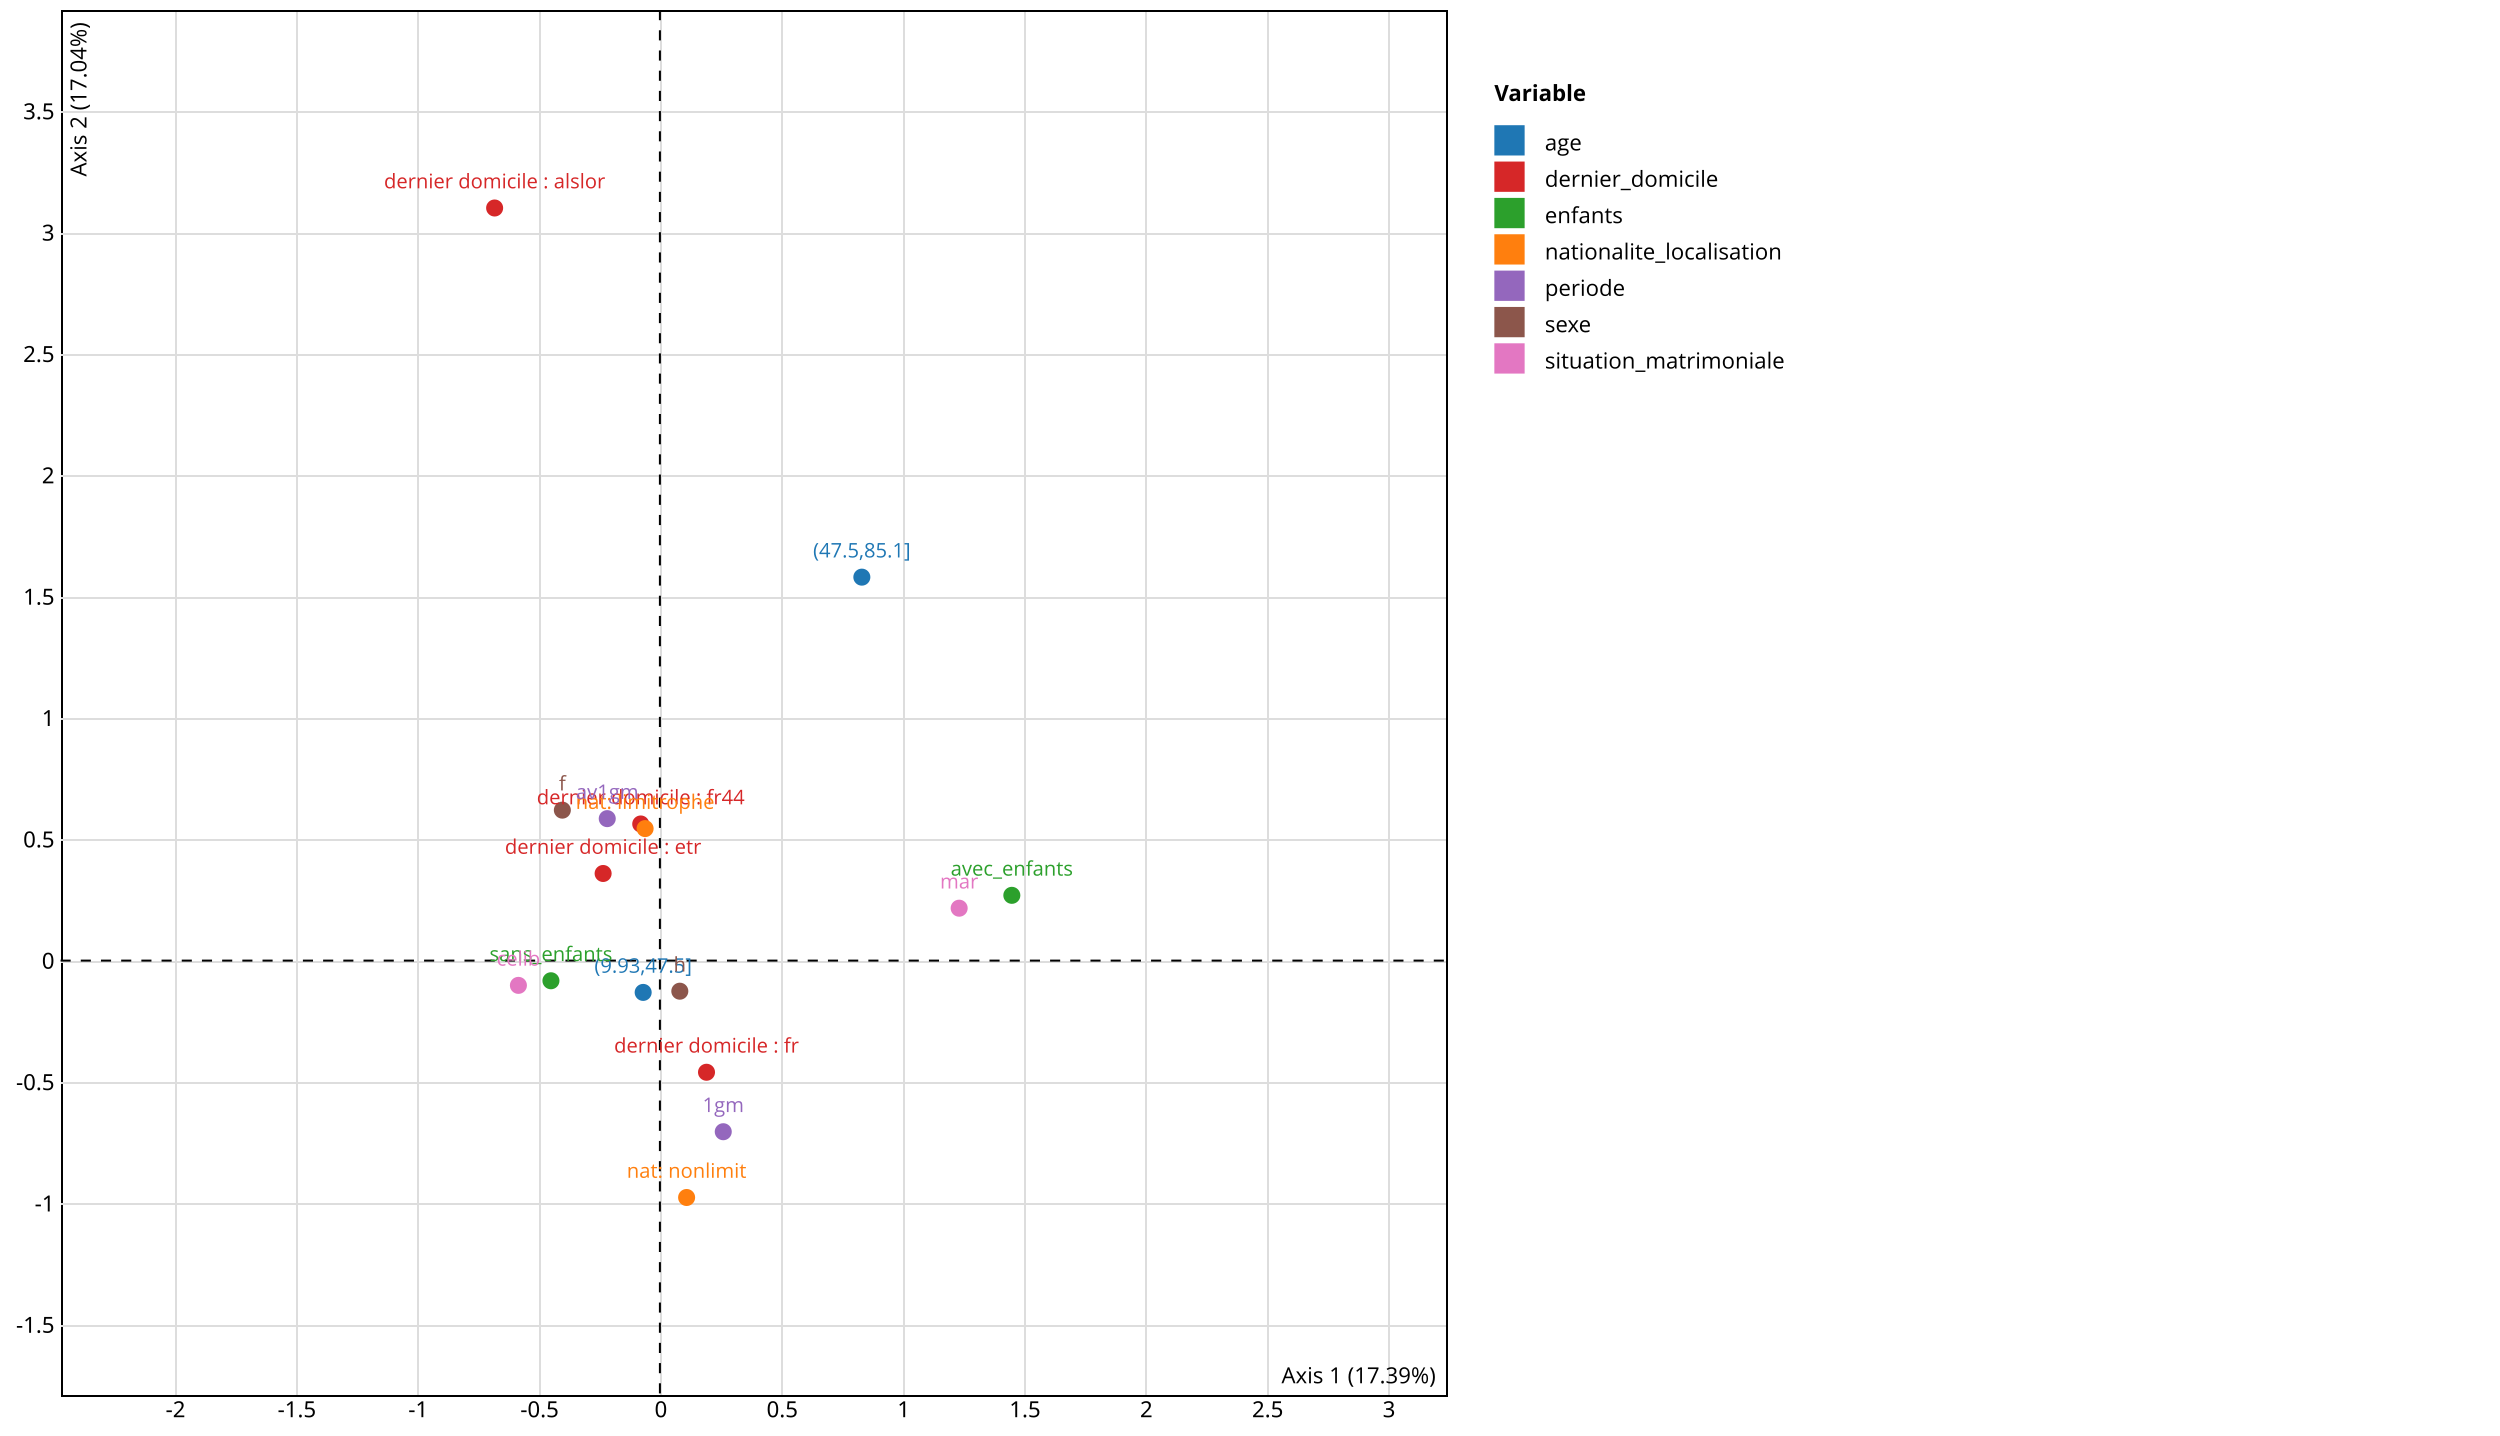
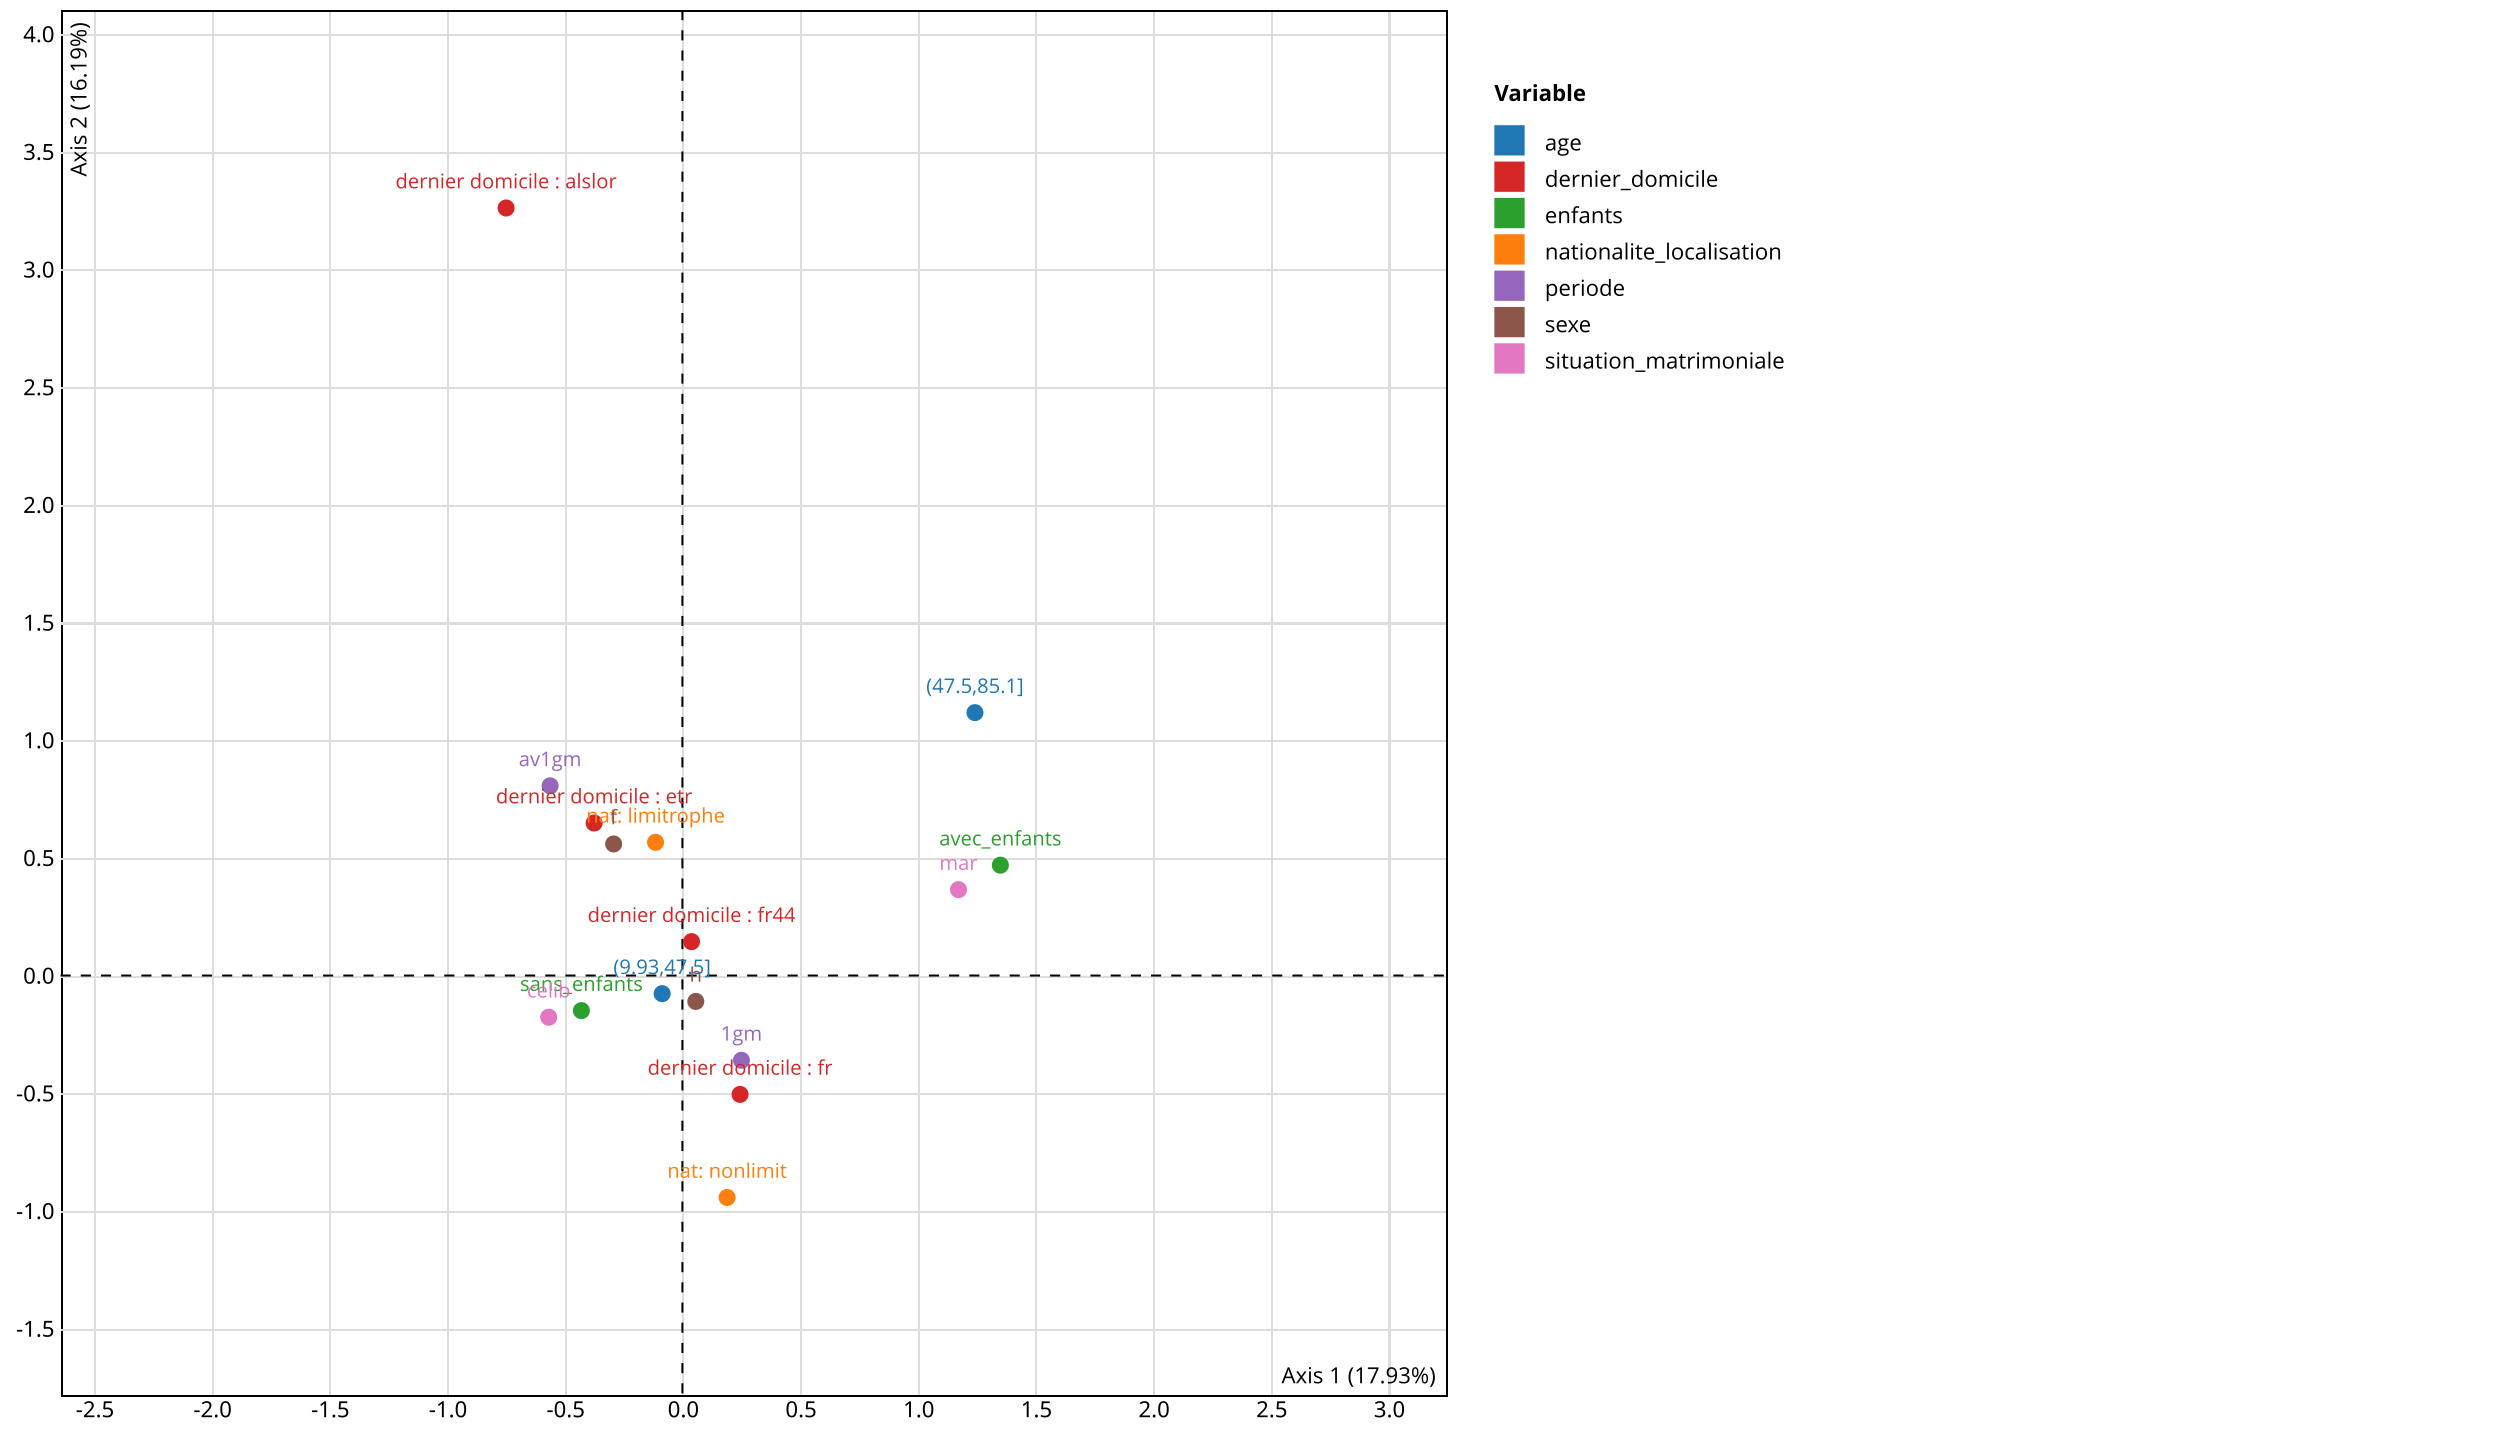
<svg xmlns="http://www.w3.org/2000/svg" width="1238" height="711" class="scatterD3" id="scatterD3-svg-explor_var" version="1.1">
  <style>.scatterD3 {font: 11px Open Sans, Droid Sans, Helvetica, Verdana, sans-serif;}.scatterD3 .axis line, .axis path { stroke: #000; fill: none; shape-rendering: CrispEdges;} .scatterD3 .axis .tick line { stroke: #ddd;} .scatterD3 .axis text { fill: #000; }</style>
-   <g class="root" transform="translate(30,5)">
+   <g class="root" transform="translate(30,5)" width="686" height="686">
    <rect class="viewport" width="686" height="686" style="fill: rgb(255, 255, 255);" />
    <g class="x axis" transform="translate(0,686)" fill="none" font-size="10" font-family="sans-serif" text-anchor="middle" style="font-size: 100%;">
      <path class="domain" stroke="currentColor" d="M0.5,-686V0.5H686.5V-686" />
-       <g class="tick" opacity="1" transform="translate(56.9155,0)">
-         <line stroke="currentColor" y2="-686" />
-         <text fill="currentColor" y="3" dy="0.71em">-2</text>
-       </g>
-       <g class="tick" opacity="1" transform="translate(117.0087,0)">
+       <g class="tick" opacity="1" transform="translate(17.02759,0)">
+         <line stroke="currentColor" y2="-686" />
+         <text fill="currentColor" y="3" dy="0.71em">-2.5</text>
+       </g>
+       <g class="tick" opacity="1" transform="translate(75.30542,0)">
+         <line stroke="currentColor" y2="-686" />
+         <text fill="currentColor" y="3" dy="0.71em">-2.0</text>
+       </g>
+       <g class="tick" opacity="1" transform="translate(133.5833,0)">
        <line stroke="currentColor" y2="-686" />
        <text fill="currentColor" y="3" dy="0.71em">-1.5</text>
      </g>
-       <g class="tick" opacity="1" transform="translate(177.1019,0)">
-         <line stroke="currentColor" y2="-686" />
-         <text fill="currentColor" y="3" dy="0.71em">-1</text>
-       </g>
-       <g class="tick" opacity="1" transform="translate(237.1951,0)">
+       <g class="tick" opacity="1" transform="translate(191.8611,0)">
+         <line stroke="currentColor" y2="-686" />
+         <text fill="currentColor" y="3" dy="0.71em">-1.0</text>
+       </g>
+       <g class="tick" opacity="1" transform="translate(250.1389,0)">
        <line stroke="currentColor" y2="-686" />
        <text fill="currentColor" y="3" dy="0.71em">-0.5</text>
      </g>
-       <g class="tick" opacity="1" transform="translate(297.2883,0)">
-         <line stroke="currentColor" y2="-686" />
-         <text fill="currentColor" y="3" dy="0.71em">0</text>
-       </g>
-       <g class="tick" opacity="1" transform="translate(357.3815,0)">
+       <g class="tick" opacity="1" transform="translate(308.4167,0)">
+         <line stroke="currentColor" y2="-686" />
+         <text fill="currentColor" y="3" dy="0.71em">0.0</text>
+       </g>
+       <g class="tick" opacity="1" transform="translate(366.6946,0)">
        <line stroke="currentColor" y2="-686" />
        <text fill="currentColor" y="3" dy="0.71em">0.5</text>
      </g>
-       <g class="tick" opacity="1" transform="translate(417.4747,0)">
-         <line stroke="currentColor" y2="-686" />
-         <text fill="currentColor" y="3" dy="0.71em">1</text>
-       </g>
-       <g class="tick" opacity="1" transform="translate(477.5679,0)">
+       <g class="tick" opacity="1" transform="translate(424.9724,0)">
+         <line stroke="currentColor" y2="-686" />
+         <text fill="currentColor" y="3" dy="0.71em">1.0</text>
+       </g>
+       <g class="tick" opacity="1" transform="translate(483.2502,0)">
        <line stroke="currentColor" y2="-686" />
        <text fill="currentColor" y="3" dy="0.71em">1.5</text>
      </g>
-       <g class="tick" opacity="1" transform="translate(537.6611,0)">
-         <line stroke="currentColor" y2="-686" />
-         <text fill="currentColor" y="3" dy="0.71em">2</text>
-       </g>
-       <g class="tick" opacity="1" transform="translate(597.7544,0)">
+       <g class="tick" opacity="1" transform="translate(541.5281,0)">
+         <line stroke="currentColor" y2="-686" />
+         <text fill="currentColor" y="3" dy="0.71em">2.0</text>
+       </g>
+       <g class="tick" opacity="1" transform="translate(599.8059,0)">
        <line stroke="currentColor" y2="-686" />
        <text fill="currentColor" y="3" dy="0.71em">2.5</text>
      </g>
-       <g class="tick" opacity="1" transform="translate(657.8476,0)">
-         <line stroke="currentColor" y2="-686" />
-         <text fill="currentColor" y="3" dy="0.71em">3</text>
+       <g class="tick" opacity="1" transform="translate(658.0837,0)">
+         <line stroke="currentColor" y2="-686" />
+         <text fill="currentColor" y="3" dy="0.71em">3.0</text>
      </g>
    </g>
    <g class="y axis" fill="none" font-size="10" font-family="sans-serif" text-anchor="end" style="font-size: 100%;">
      <path class="domain" stroke="currentColor" d="M686,686.5H0.5V0.5H686" />
-       <g class="tick" opacity="1" transform="translate(0,651.4777)">
+       <g class="tick" opacity="1" transform="translate(0,653.4215)">
        <line stroke="currentColor" x2="686" />
        <text fill="currentColor" x="-3" dy="0.32em">-1.5</text>
      </g>
-       <g class="tick" opacity="1" transform="translate(0,591.3845)">
-         <line stroke="currentColor" x2="686" />
-         <text fill="currentColor" x="-3" dy="0.32em">-1</text>
-       </g>
-       <g class="tick" opacity="1" transform="translate(0,531.2913)">
+       <g class="tick" opacity="1" transform="translate(0,595.1437)">
+         <line stroke="currentColor" x2="686" />
+         <text fill="currentColor" x="-3" dy="0.32em">-1.0</text>
+       </g>
+       <g class="tick" opacity="1" transform="translate(0,536.8658)">
        <line stroke="currentColor" x2="686" />
        <text fill="currentColor" x="-3" dy="0.32em">-0.5</text>
      </g>
-       <g class="tick" opacity="1" transform="translate(0,471.1981)">
-         <line stroke="currentColor" x2="686" />
-         <text fill="currentColor" x="-3" dy="0.32em">0</text>
-       </g>
-       <g class="tick" opacity="1" transform="translate(0,411.1049)">
+       <g class="tick" opacity="1" transform="translate(0,478.588)">
+         <line stroke="currentColor" x2="686" />
+         <text fill="currentColor" x="-3" dy="0.32em">0.0</text>
+       </g>
+       <g class="tick" opacity="1" transform="translate(0,420.3102)">
        <line stroke="currentColor" x2="686" />
        <text fill="currentColor" x="-3" dy="0.32em">0.5</text>
      </g>
-       <g class="tick" opacity="1" transform="translate(0,351.0117)">
-         <line stroke="currentColor" x2="686" />
-         <text fill="currentColor" x="-3" dy="0.32em">1</text>
-       </g>
-       <g class="tick" opacity="1" transform="translate(0,290.9184)">
+       <g class="tick" opacity="1" transform="translate(0,362.0324)">
+         <line stroke="currentColor" x2="686" />
+         <text fill="currentColor" x="-3" dy="0.32em">1.0</text>
+       </g>
+       <g class="tick" opacity="1" transform="translate(0,303.7545)">
        <line stroke="currentColor" x2="686" />
        <text fill="currentColor" x="-3" dy="0.32em">1.5</text>
      </g>
-       <g class="tick" opacity="1" transform="translate(0,230.8252)">
-         <line stroke="currentColor" x2="686" />
-         <text fill="currentColor" x="-3" dy="0.32em">2</text>
-       </g>
-       <g class="tick" opacity="1" transform="translate(0,170.732)">
+       <g class="tick" opacity="1" transform="translate(0,245.4767)">
+         <line stroke="currentColor" x2="686" />
+         <text fill="currentColor" x="-3" dy="0.32em">2.0</text>
+       </g>
+       <g class="tick" opacity="1" transform="translate(0,187.1989)">
        <line stroke="currentColor" x2="686" />
        <text fill="currentColor" x="-3" dy="0.32em">2.5</text>
      </g>
-       <g class="tick" opacity="1" transform="translate(0,110.6388)">
-         <line stroke="currentColor" x2="686" />
-         <text fill="currentColor" x="-3" dy="0.32em">3</text>
-       </g>
-       <g class="tick" opacity="1" transform="translate(0,50.54562)">
+       <g class="tick" opacity="1" transform="translate(0,128.921)">
+         <line stroke="currentColor" x2="686" />
+         <text fill="currentColor" x="-3" dy="0.32em">3.0</text>
+       </g>
+       <g class="tick" opacity="1" transform="translate(0,70.6432)">
        <line stroke="currentColor" x2="686" />
        <text fill="currentColor" x="-3" dy="0.32em">3.5</text>
      </g>
-     </g>
-     <text class="x-axis-label" transform="translate(681,680)" style="text-anchor: end; font-size: 100%;">Axis 1 (17.39%)</text>
-     <text class="y-axis-label" transform="translate(5,6) rotate(-90)" dy=".71em" style="text-anchor: end; font-size: 100%;">Axis 2 (17.04%)</text>
+       <g class="tick" opacity="1" transform="translate(0,12.36537)">
+         <line stroke="currentColor" x2="686" />
+         <text fill="currentColor" x="-3" dy="0.32em">4.0</text>
+       </g>
+     </g>
+     <text class="x-axis-label" transform="translate(681,680)" style="text-anchor: end; font-size: 100%;">Axis 1 (17.93%)</text>
+     <text class="y-axis-label" transform="translate(5,6) rotate(-90)" dy=".71em" style="text-anchor: end; font-size: 100%;">Axis 2 (16.19%)</text>
    <svg class="chart-body" width="686" height="686">
-       <path class="line" d="M0,470.698L686,470.698" style="stroke-width: 1px; stroke: rgb(0, 0, 0); stroke-dasharray: 5;" />
-       <path class="line" d="M296.788,0L296.788,686" style="stroke-width: 1px; stroke: rgb(0, 0, 0); stroke-dasharray: 5;" />
-       <path transform="translate(288.4955,486.4425)" d="M4.222,0A4.222,4.222,0,1,1,-4.222,0A4.222,4.222,0,1,1,4.222,0" class="dot symbol symbol-c color color-cage" style="fill: rgb(31, 119, 180); opacity: 1;" />
-       <path transform="translate(396.7834,280.8035)" d="M4.222,0A4.222,4.222,0,1,1,-4.222,0A4.222,4.222,0,1,1,4.222,0" class="dot symbol symbol-c color color-cage" style="fill: rgb(31, 119, 180); opacity: 1;" />
-       <path transform="translate(214.9414,98)" d="M4.222,0A4.222,4.222,0,1,1,-4.222,0A4.222,4.222,0,1,1,4.222,0" class="dot symbol symbol-c color color-cdernier_domicile" style="fill: rgb(214, 39, 40); opacity: 1;" />
-       <path transform="translate(268.6647,427.5511)" d="M4.222,0A4.222,4.222,0,1,1,-4.222,0A4.222,4.222,0,1,1,4.222,0" class="dot symbol symbol-c color color-cdernier_domicile" style="fill: rgb(214, 39, 40); opacity: 1;" />
-       <path transform="translate(319.8641,525.9838)" d="M4.222,0A4.222,4.222,0,1,1,-4.222,0A4.222,4.222,0,1,1,4.222,0" class="dot symbol symbol-c color color-cdernier_domicile" style="fill: rgb(214, 39, 40); opacity: 1;" />
-       <path transform="translate(287.2936,403.0331)" d="M4.222,0A4.222,4.222,0,1,1,-4.222,0A4.222,4.222,0,1,1,4.222,0" class="dot symbol symbol-c color color-cdernier_domicile" style="fill: rgb(214, 39, 40); opacity: 1;" />
-       <path transform="translate(471.0586,438.3679)" d="M4.222,0A4.222,4.222,0,1,1,-4.222,0A4.222,4.222,0,1,1,4.222,0" class="dot symbol symbol-c color color-cenfants" style="fill: rgb(44, 160, 44); opacity: 1;" />
-       <path transform="translate(242.8246,480.6735)" d="M4.222,0A4.222,4.222,0,1,1,-4.222,0A4.222,4.222,0,1,1,4.222,0" class="dot symbol symbol-c color color-cenfants" style="fill: rgb(44, 160, 44); opacity: 1;" />
-       <path transform="translate(289.457,405.3167)" d="M4.222,0A4.222,4.222,0,1,1,-4.222,0A4.222,4.222,0,1,1,4.222,0" class="dot symbol symbol-c color color-cnationalite_localisation" style="fill: rgb(255, 127, 14); opacity: 1;" />
-       <path transform="translate(310.0088,588)" d="M4.222,0A4.222,4.222,0,1,1,-4.222,0A4.222,4.222,0,1,1,4.222,0" class="dot symbol symbol-c color color-cnationalite_localisation" style="fill: rgb(255, 127, 14); opacity: 1;" />
-       <path transform="translate(328.157,555.4295)" d="M4.222,0A4.222,4.222,0,1,1,-4.222,0A4.222,4.222,0,1,1,4.222,0" class="dot symbol symbol-c color color-cperiode" style="fill: rgb(148, 103, 189); opacity: 1;" />
-       <path transform="translate(270.7079,400.389)" d="M4.222,0A4.222,4.222,0,1,1,-4.222,0A4.222,4.222,0,1,1,4.222,0" class="dot symbol symbol-c color color-cperiode" style="fill: rgb(148, 103, 189); opacity: 1;" />
-       <path transform="translate(248.4734,396.1825)" d="M4.222,0A4.222,4.222,0,1,1,-4.222,0A4.222,4.222,0,1,1,4.222,0" class="dot symbol symbol-c color color-csexe" style="fill: rgb(140, 86, 75); opacity: 1;" />
-       <path transform="translate(306.6436,485.8416)" d="M4.222,0A4.222,4.222,0,1,1,-4.222,0A4.222,4.222,0,1,1,4.222,0" class="dot symbol symbol-c color color-csexe" style="fill: rgb(140, 86, 75); opacity: 1;" />
-       <path transform="translate(226.7196,482.9571)" d="M4.222,0A4.222,4.222,0,1,1,-4.222,0A4.222,4.222,0,1,1,4.222,0" class="dot symbol symbol-c color color-csituation_matrimoniale" style="fill: rgb(227, 119, 194); opacity: 1;" />
-       <path transform="translate(444.9782,444.7378)" d="M4.222,0A4.222,4.222,0,1,1,-4.222,0A4.222,4.222,0,1,1,4.222,0" class="dot symbol symbol-c color color-csituation_matrimoniale" style="fill: rgb(227, 119, 194); opacity: 1;" />
-       <text text-anchor="middle" class="point-label color color-cage symbol symbol-c" transform="translate(288.4955,486.4425)" dx="0px" dy="-9.742px" style="font-size: 10px; fill: rgb(31, 119, 180);">(9.93,47.5]</text>
-       <text text-anchor="middle" class="point-label color color-cage symbol symbol-c" transform="translate(396.7834,280.8035)" dx="0px" dy="-9.742px" style="font-size: 10px; fill: rgb(31, 119, 180);">(47.5,85.1]</text>
-       <text text-anchor="middle" class="point-label color color-cdernier_domicile symbol symbol-c" transform="translate(214.9414,98)" dx="0px" dy="-9.742px" style="font-size: 10px; fill: rgb(214, 39, 40);">dernier domicile : alslor</text>
-       <text text-anchor="middle" class="point-label color color-cdernier_domicile symbol symbol-c" transform="translate(268.6647,427.5511)" dx="0px" dy="-9.742px" style="font-size: 10px; fill: rgb(214, 39, 40);">dernier domicile : etr</text>
-       <text text-anchor="middle" class="point-label color color-cdernier_domicile symbol symbol-c" transform="translate(319.8641,525.9838)" dx="0px" dy="-9.742px" style="font-size: 10px; fill: rgb(214, 39, 40);">dernier domicile : fr</text>
-       <text text-anchor="middle" class="point-label color color-cdernier_domicile symbol symbol-c" transform="translate(287.2936,403.0331)" dx="0px" dy="-9.742px" style="font-size: 10px; fill: rgb(214, 39, 40);">dernier domicile : fr44</text>
-       <text text-anchor="middle" class="point-label color color-cenfants symbol symbol-c" transform="translate(471.0586,438.3679)" dx="0px" dy="-9.742px" style="font-size: 10px; fill: rgb(44, 160, 44);">avec_enfants</text>
-       <text text-anchor="middle" class="point-label color color-cenfants symbol symbol-c" transform="translate(242.8246,480.6735)" dx="0px" dy="-9.742px" style="font-size: 10px; fill: rgb(44, 160, 44);">sans_enfants</text>
-       <text text-anchor="middle" class="point-label color color-cnationalite_localisation symbol symbol-c" transform="translate(289.457,405.3167)" dx="0px" dy="-9.742px" style="font-size: 10px; fill: rgb(255, 127, 14);">nat: limitrophe</text>
-       <text text-anchor="middle" class="point-label color color-cnationalite_localisation symbol symbol-c" transform="translate(310.0088,588)" dx="0px" dy="-9.742px" style="font-size: 10px; fill: rgb(255, 127, 14);">nat: nonlimit</text>
-       <text text-anchor="middle" class="point-label color color-cperiode symbol symbol-c" transform="translate(328.157,555.4295)" dx="0px" dy="-9.742px" style="font-size: 10px; fill: rgb(148, 103, 189);">1gm</text>
-       <text text-anchor="middle" class="point-label color color-cperiode symbol symbol-c" transform="translate(270.7079,400.389)" dx="0px" dy="-9.742px" style="font-size: 10px; fill: rgb(148, 103, 189);">av1gm</text>
-       <text text-anchor="middle" class="point-label color color-csexe symbol symbol-c" transform="translate(248.4734,396.1825)" dx="0px" dy="-9.742px" style="font-size: 10px; fill: rgb(140, 86, 75);">f</text>
-       <text text-anchor="middle" class="point-label color color-csexe symbol symbol-c" transform="translate(306.6436,485.8416)" dx="0px" dy="-9.742px" style="font-size: 10px; fill: rgb(140, 86, 75);">h</text>
-       <text text-anchor="middle" class="point-label color color-csituation_matrimoniale symbol symbol-c" transform="translate(226.7196,482.9571)" dx="0px" dy="-9.742px" style="font-size: 10px; fill: rgb(227, 119, 194);">celib</text>
-       <text text-anchor="middle" class="point-label color color-csituation_matrimoniale symbol symbol-c" transform="translate(444.9782,444.7378)" dx="0px" dy="-9.742px" style="font-size: 10px; fill: rgb(227, 119, 194);">mar</text>
+       <path class="line" d="M0,478.088L686,478.088" style="stroke-width: 1px; stroke: rgb(0, 0, 0); stroke-dasharray: 5;" />
+       <path class="line" d="M307.917,0L307.917,686" style="stroke-width: 1px; stroke: rgb(0, 0, 0); stroke-dasharray: 5;" />
+       <path transform="translate(297.893,487.0628)" d="M4.222,0A4.222,4.222,0,1,1,-4.222,0A4.222,4.222,0,1,1,4.222,0" class="dot symbol symbol-c color color-cage" style="fill: rgb(31, 119, 180); opacity: 1;" />
+       <path transform="translate(452.7954,347.8953)" d="M4.222,0A4.222,4.222,0,1,1,-4.222,0A4.222,4.222,0,1,1,4.222,0" class="dot symbol symbol-c color color-cage" style="fill: rgb(31, 119, 180); opacity: 1;" />
+       <path transform="translate(220.6166,98)" d="M4.222,0A4.222,4.222,0,1,1,-4.222,0A4.222,4.222,0,1,1,4.222,0" class="dot symbol symbol-c color color-cdernier_domicile" style="fill: rgb(214, 39, 40); opacity: 1;" />
+       <path transform="translate(264.2084,402.5599)" d="M4.222,0A4.222,4.222,0,1,1,-4.222,0A4.222,4.222,0,1,1,4.222,0" class="dot symbol symbol-c color color-cdernier_domicile" style="fill: rgb(214, 39, 40); opacity: 1;" />
+       <path transform="translate(336.4729,536.9486)" d="M4.222,0A4.222,4.222,0,1,1,-4.222,0A4.222,4.222,0,1,1,4.222,0" class="dot symbol symbol-c color color-cdernier_domicile" style="fill: rgb(214, 39, 40); opacity: 1;" />
+       <path transform="translate(312.4624,461.304)" d="M4.222,0A4.222,4.222,0,1,1,-4.222,0A4.222,4.222,0,1,1,4.222,0" class="dot symbol symbol-c color color-cdernier_domicile" style="fill: rgb(214, 39, 40); opacity: 1;" />
+       <path transform="translate(465.3834,423.4234)" d="M4.222,0A4.222,4.222,0,1,1,-4.222,0A4.222,4.222,0,1,1,4.222,0" class="dot symbol symbol-c color color-cenfants" style="fill: rgb(44, 160, 44); opacity: 1;" />
+       <path transform="translate(257.9144,495.4548)" d="M4.222,0A4.222,4.222,0,1,1,-4.222,0A4.222,4.222,0,1,1,4.222,0" class="dot symbol symbol-c color color-cenfants" style="fill: rgb(44, 160, 44); opacity: 1;" />
+       <path transform="translate(294.6294,412.1175)" d="M4.222,0A4.222,4.222,0,1,1,-4.222,0A4.222,4.222,0,1,1,4.222,0" class="dot symbol symbol-c color color-cnationalite_localisation" style="fill: rgb(255, 127, 14); opacity: 1;" />
+       <path transform="translate(330.0623,588)" d="M4.222,0A4.222,4.222,0,1,1,-4.222,0A4.222,4.222,0,1,1,4.222,0" class="dot symbol symbol-c color color-cnationalite_localisation" style="fill: rgb(255, 127, 14); opacity: 1;" />
+       <path transform="translate(337.1722,520.048)" d="M4.222,0A4.222,4.222,0,1,1,-4.222,0A4.222,4.222,0,1,1,4.222,0" class="dot symbol symbol-c color color-cperiode" style="fill: rgb(148, 103, 189); opacity: 1;" />
+       <path transform="translate(242.4125,384.1441)" d="M4.222,0A4.222,4.222,0,1,1,-4.222,0A4.222,4.222,0,1,1,4.222,0" class="dot symbol symbol-c color color-cperiode" style="fill: rgb(148, 103, 189); opacity: 1;" />
+       <path transform="translate(273.8825,412.9334)" d="M4.222,0A4.222,4.222,0,1,1,-4.222,0A4.222,4.222,0,1,1,4.222,0" class="dot symbol symbol-c color color-csexe" style="fill: rgb(140, 86, 75); opacity: 1;" />
+       <path transform="translate(314.5604,490.9091)" d="M4.222,0A4.222,4.222,0,1,1,-4.222,0A4.222,4.222,0,1,1,4.222,0" class="dot symbol symbol-c color color-csexe" style="fill: rgb(140, 86, 75); opacity: 1;" />
+       <path transform="translate(241.7131,498.7184)" d="M4.222,0A4.222,4.222,0,1,1,-4.222,0A4.222,4.222,0,1,1,4.222,0" class="dot symbol symbol-c color color-csituation_matrimoniale" style="fill: rgb(227, 119, 194); opacity: 1;" />
+       <path transform="translate(444.6365,435.5452)" d="M4.222,0A4.222,4.222,0,1,1,-4.222,0A4.222,4.222,0,1,1,4.222,0" class="dot symbol symbol-c color color-csituation_matrimoniale" style="fill: rgb(227, 119, 194); opacity: 1;" />
+       <text text-anchor="middle" class="point-label color color-cage symbol symbol-c" transform="translate(297.893,487.0628)" dx="0px" dy="-9.742px" style="font-size: 10px; fill: rgb(31, 119, 180);">(9.93,47.5]</text>
+       <text text-anchor="middle" class="point-label color color-cage symbol symbol-c" transform="translate(452.7954,347.8953)" dx="0px" dy="-9.742px" style="font-size: 10px; fill: rgb(31, 119, 180);">(47.5,85.1]</text>
+       <text text-anchor="middle" class="point-label color color-cdernier_domicile symbol symbol-c" transform="translate(220.6166,98)" dx="0px" dy="-9.742px" style="font-size: 10px; fill: rgb(214, 39, 40);">dernier domicile : alslor</text>
+       <text text-anchor="middle" class="point-label color color-cdernier_domicile symbol symbol-c" transform="translate(264.2084,402.5599)" dx="0px" dy="-9.742px" style="font-size: 10px; fill: rgb(214, 39, 40);">dernier domicile : etr</text>
+       <text text-anchor="middle" class="point-label color color-cdernier_domicile symbol symbol-c" transform="translate(336.4729,536.9486)" dx="0px" dy="-9.742px" style="font-size: 10px; fill: rgb(214, 39, 40);">dernier domicile : fr</text>
+       <text text-anchor="middle" class="point-label color color-cdernier_domicile symbol symbol-c" transform="translate(312.4624,461.304)" dx="0px" dy="-9.742px" style="font-size: 10px; fill: rgb(214, 39, 40);">dernier domicile : fr44</text>
+       <text text-anchor="middle" class="point-label color color-cenfants symbol symbol-c" transform="translate(465.3834,423.4234)" dx="0px" dy="-9.742px" style="font-size: 10px; fill: rgb(44, 160, 44);">avec_enfants</text>
+       <text text-anchor="middle" class="point-label color color-cenfants symbol symbol-c" transform="translate(257.9144,495.4548)" dx="0px" dy="-9.742px" style="font-size: 10px; fill: rgb(44, 160, 44);">sans_enfants</text>
+       <text text-anchor="middle" class="point-label color color-cnationalite_localisation symbol symbol-c" transform="translate(294.6294,412.1175)" dx="0px" dy="-9.742px" style="font-size: 10px; fill: rgb(255, 127, 14);">nat: limitrophe</text>
+       <text text-anchor="middle" class="point-label color color-cnationalite_localisation symbol symbol-c" transform="translate(330.0623,588)" dx="0px" dy="-9.742px" style="font-size: 10px; fill: rgb(255, 127, 14);">nat: nonlimit</text>
+       <text text-anchor="middle" class="point-label color color-cperiode symbol symbol-c" transform="translate(337.1722,520.048)" dx="0px" dy="-9.742px" style="font-size: 10px; fill: rgb(148, 103, 189);">1gm</text>
+       <text text-anchor="middle" class="point-label color color-cperiode symbol symbol-c" transform="translate(242.4125,384.1441)" dx="0px" dy="-9.742px" style="font-size: 10px; fill: rgb(148, 103, 189);">av1gm</text>
+       <text text-anchor="middle" class="point-label color color-csexe symbol symbol-c" transform="translate(273.8825,412.9334)" dx="0px" dy="-9.742px" style="font-size: 10px; fill: rgb(140, 86, 75);">f</text>
+       <text text-anchor="middle" class="point-label color color-csexe symbol symbol-c" transform="translate(314.5604,490.9091)" dx="0px" dy="-9.742px" style="font-size: 10px; fill: rgb(140, 86, 75);">h</text>
+       <text text-anchor="middle" class="point-label color color-csituation_matrimoniale symbol symbol-c" transform="translate(241.7131,498.7184)" dx="0px" dy="-9.742px" style="font-size: 10px; fill: rgb(227, 119, 194);">celib</text>
+       <text text-anchor="middle" class="point-label color color-csituation_matrimoniale symbol symbol-c" transform="translate(444.6365,435.5452)" dx="0px" dy="-9.742px" style="font-size: 10px; fill: rgb(227, 119, 194);">mar</text>
    </svg>
  </g>
  <defs>
    <marker id="arrow-head-explor_var-#1f77b4" markerWidth="10" markerHeight="10" refX="10" refY="4" orient="auto">
      <path d="M0,0 L0,8 L10,4 L0,0" style="fill: rgb(31, 119, 180);" />
    </marker>
    <marker id="arrow-head-explor_var-#d62728" markerWidth="10" markerHeight="10" refX="10" refY="4" orient="auto">
      <path d="M0,0 L0,8 L10,4 L0,0" style="fill: rgb(214, 39, 40);" />
    </marker>
    <marker id="arrow-head-explor_var-#2ca02c" markerWidth="10" markerHeight="10" refX="10" refY="4" orient="auto">
      <path d="M0,0 L0,8 L10,4 L0,0" style="fill: rgb(44, 160, 44);" />
    </marker>
    <marker id="arrow-head-explor_var-#ff7f0e" markerWidth="10" markerHeight="10" refX="10" refY="4" orient="auto">
      <path d="M0,0 L0,8 L10,4 L0,0" style="fill: rgb(255, 127, 14);" />
    </marker>
    <marker id="arrow-head-explor_var-#9467bd" markerWidth="10" markerHeight="10" refX="10" refY="4" orient="auto">
      <path d="M0,0 L0,8 L10,4 L0,0" style="fill: rgb(148, 103, 189);" />
    </marker>
    <marker id="arrow-head-explor_var-#8c564b" markerWidth="10" markerHeight="10" refX="10" refY="4" orient="auto">
      <path d="M0,0 L0,8 L10,4 L0,0" style="fill: rgb(140, 86, 75);" />
    </marker>
    <marker id="arrow-head-explor_var-#e377c2" markerWidth="10" markerHeight="10" refX="10" refY="4" orient="auto">
      <path d="M0,0 L0,8 L10,4 L0,0" style="fill: rgb(227, 119, 194);" />
    </marker>
    <marker id="arrow-head-explor_var-#7f7f7f" markerWidth="10" markerHeight="10" refX="10" refY="4" orient="auto">
      <path d="M0,0 L0,8 L10,4 L0,0" style="fill: rgb(127, 127, 127);" />
    </marker>
    <marker id="arrow-head-explor_var-#bcbd22" markerWidth="10" markerHeight="10" refX="10" refY="4" orient="auto">
      <path d="M0,0 L0,8 L10,4 L0,0" style="fill: rgb(188, 189, 34);" />
    </marker>
    <marker id="arrow-head-explor_var-#17becf" markerWidth="10" markerHeight="10" refX="10" refY="4" orient="auto">
      <path d="M0,0 L0,8 L10,4 L0,0" style="fill: rgb(23, 190, 207);" />
    </marker>
  </defs>
  <g class="legend" style="font-size: 100%;">
    <g class="color-legend-label" transform="translate(740, 50)">
      <text style="fill: rgb(0, 0, 0); font-weight: bold;">Variable</text>
    </g>
    <g class="color-legend" transform="translate(740, 62)">
      <g class="legendCells">
        <g class="cell" transform="translate(0, 0)">
          <rect class="swatch" height="15" width="15" style="fill: rgb(31, 119, 180);" />
          <text class="label" transform="translate(25,12.5)">age</text>
        </g>
        <g class="cell" transform="translate(0, 18)">
          <rect class="swatch" height="15" width="15" style="fill: rgb(214, 39, 40);" />
          <text class="label" transform="translate(25,12.5)">dernier_domicile</text>
        </g>
        <g class="cell" transform="translate(0, 36)">
          <rect class="swatch" height="15" width="15" style="fill: rgb(44, 160, 44);" />
          <text class="label" transform="translate(25,12.5)">enfants</text>
        </g>
        <g class="cell" transform="translate(0, 54)">
          <rect class="swatch" height="15" width="15" style="fill: rgb(255, 127, 14);" />
          <text class="label" transform="translate(25,12.5)">nationalite_localisation</text>
        </g>
        <g class="cell" transform="translate(0, 72)">
          <rect class="swatch" height="15" width="15" style="fill: rgb(148, 103, 189);" />
          <text class="label" transform="translate(25,12.5)">periode</text>
        </g>
        <g class="cell" transform="translate(0, 90)">
          <rect class="swatch" height="15" width="15" style="fill: rgb(140, 86, 75);" />
          <text class="label" transform="translate(25,12.5)">sexe</text>
        </g>
        <g class="cell" transform="translate(0, 108)">
          <rect class="swatch" height="15" width="15" style="fill: rgb(227, 119, 194);" />
          <text class="label" transform="translate(25,12.5)">situation_matrimoniale</text>
        </g>
      </g>
    </g>
  </g>
</svg>
